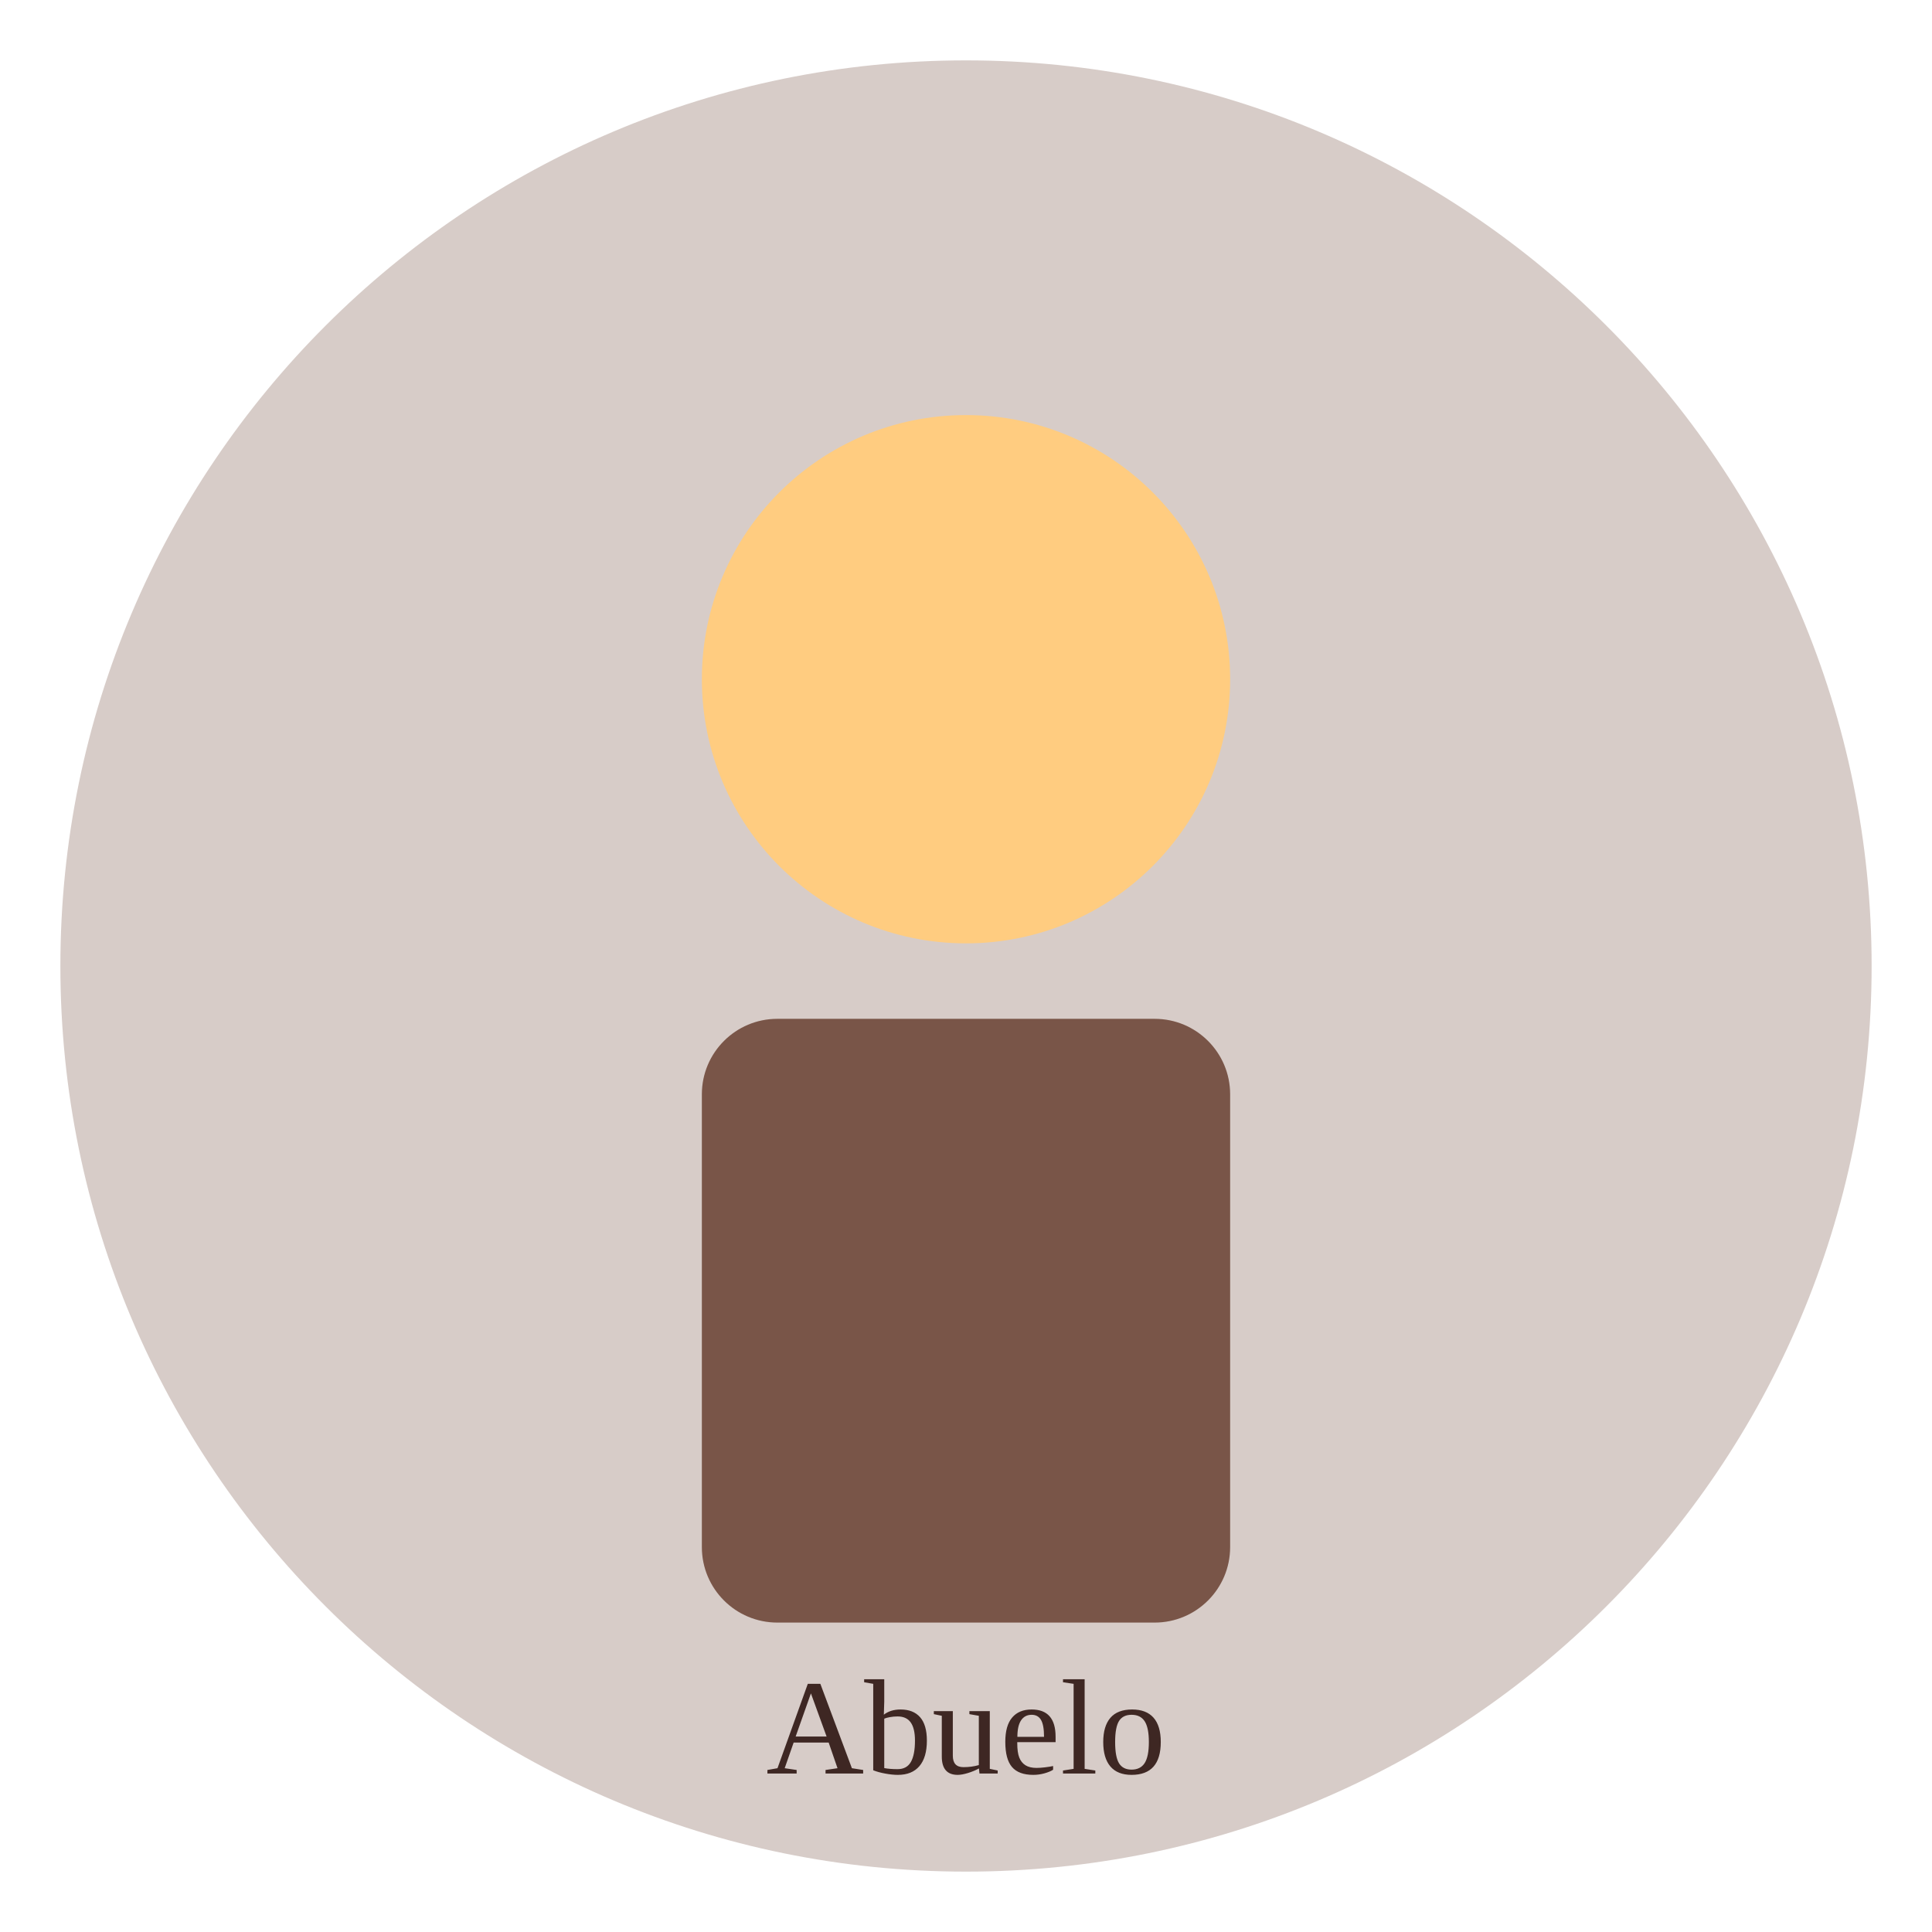
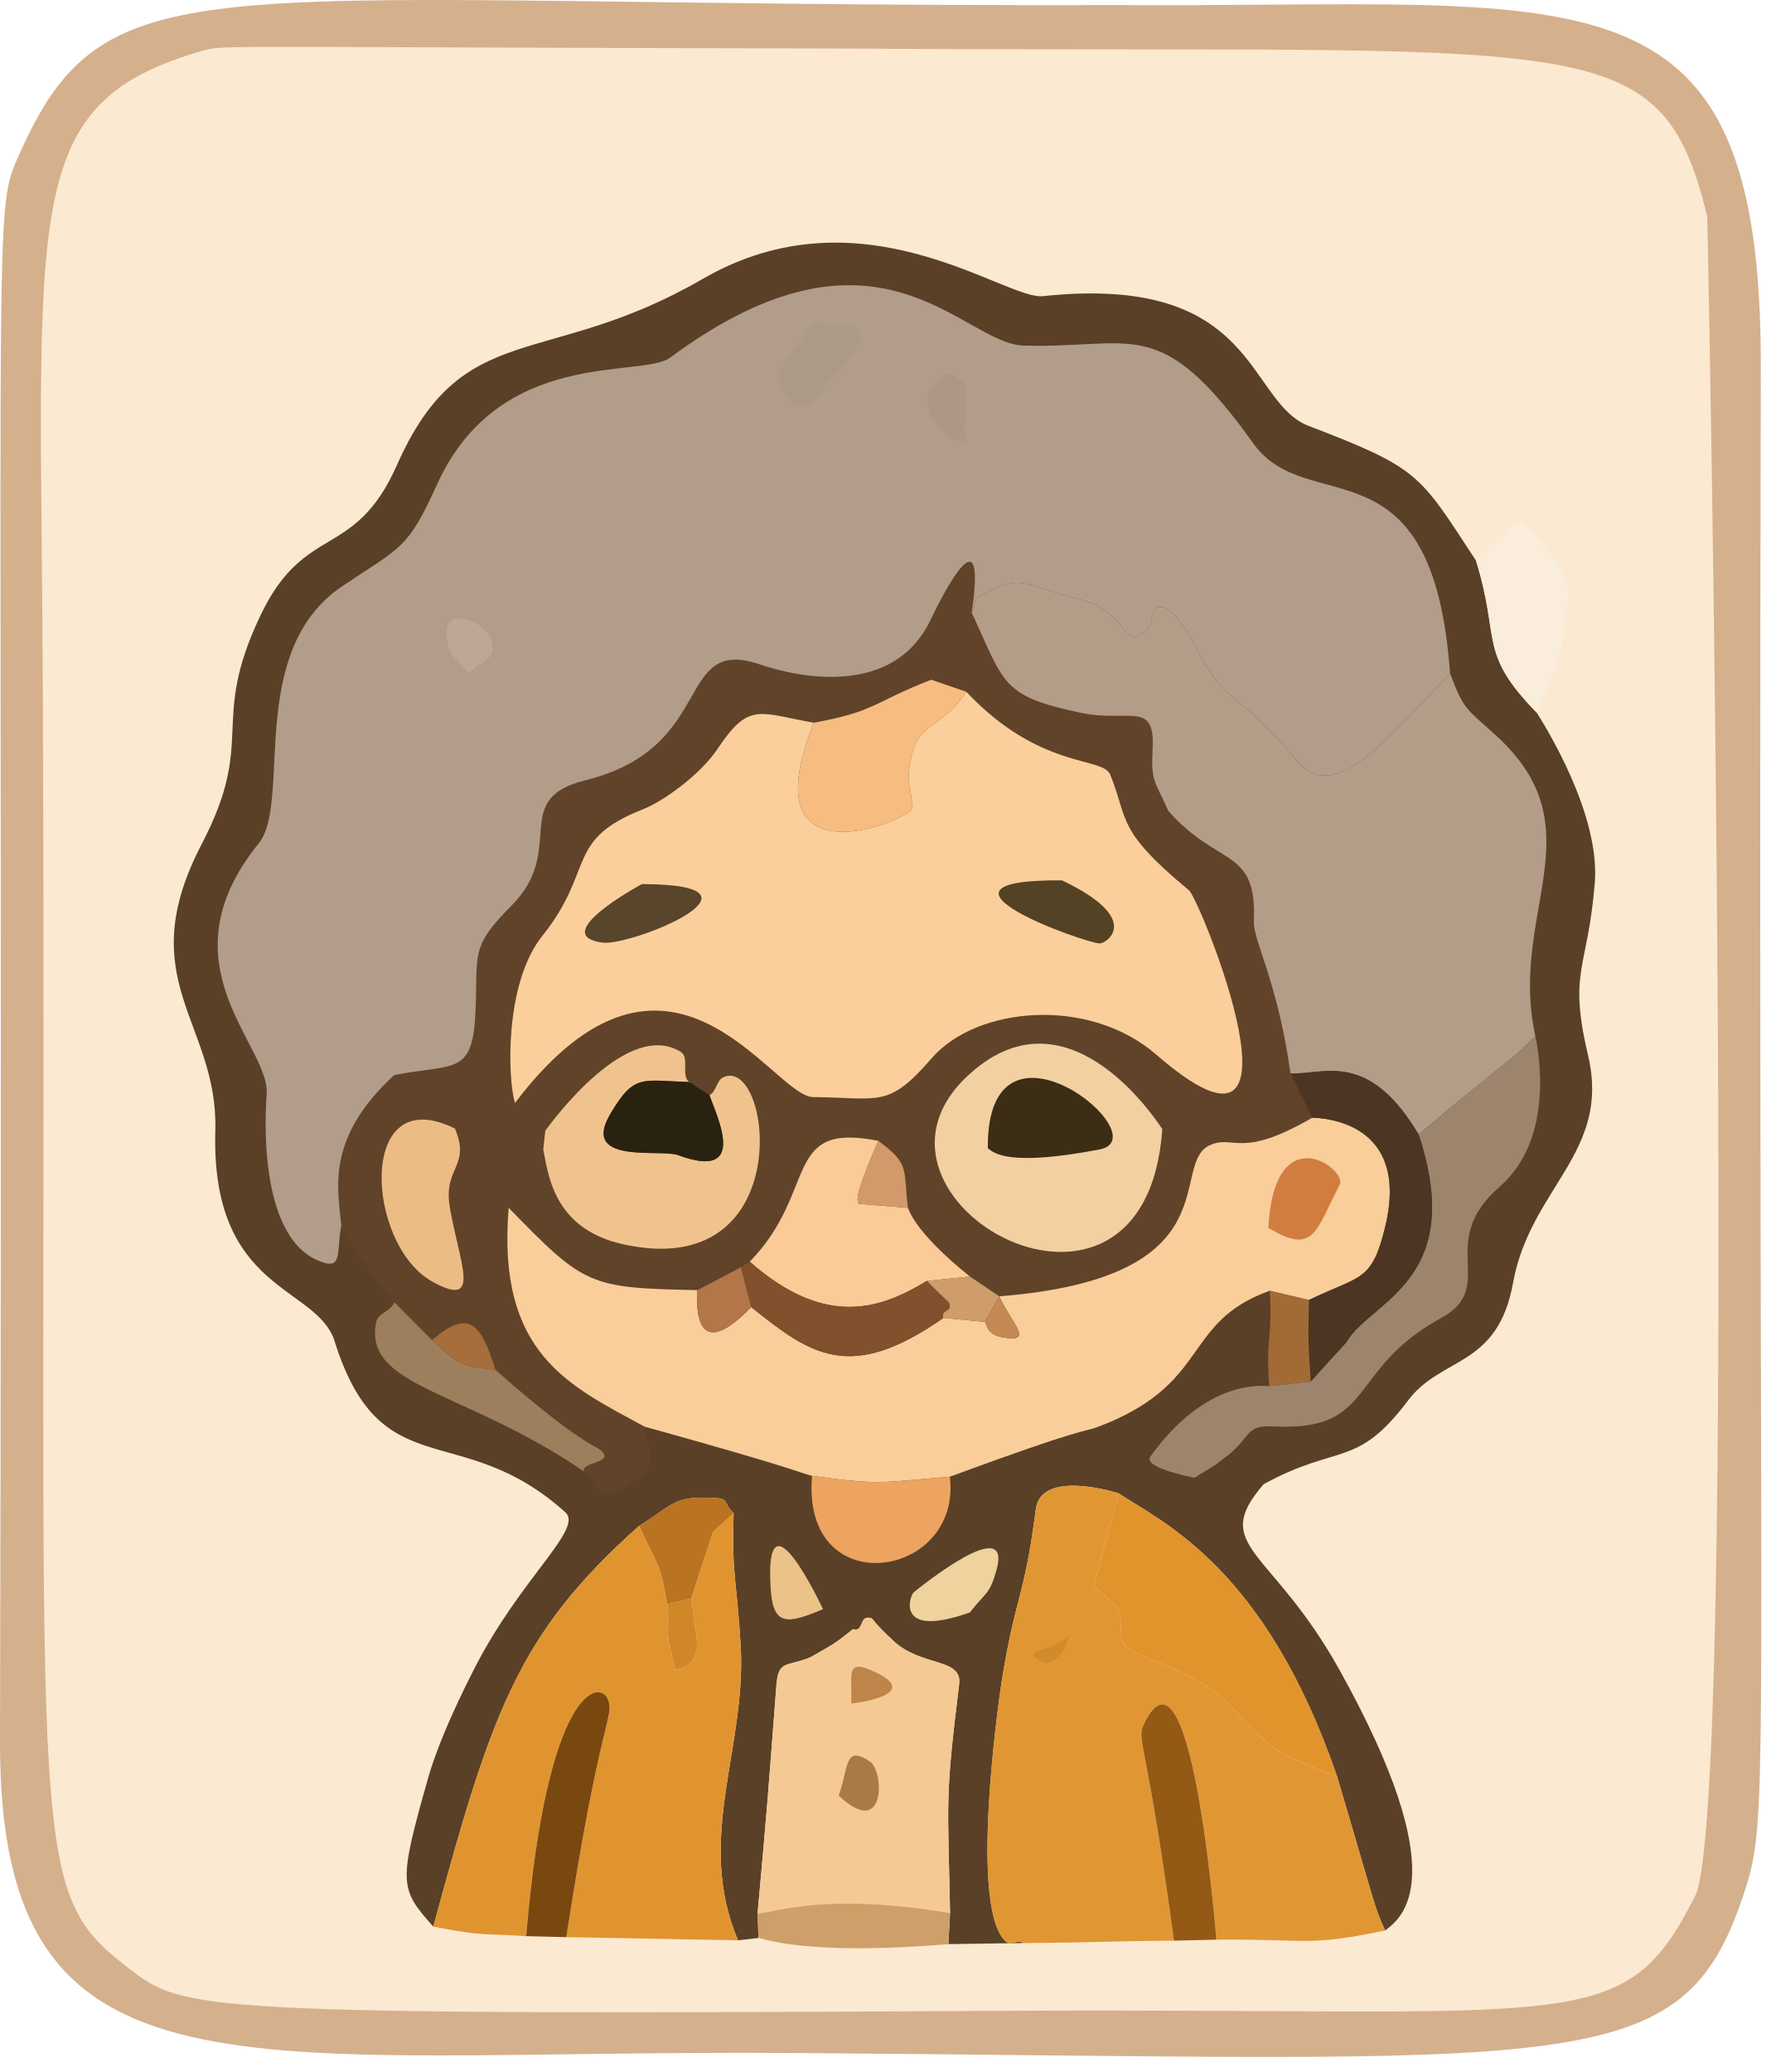
- <svg xmlns="http://www.w3.org/2000/svg" viewBox="0 0 512 512" role="img" aria-label="Abuelo">
-   <circle cx="256" cy="256" r="240" fill="#d7ccc8" />
-   <circle cx="256" cy="180" r="70" fill="#ffcc80" />
-   <rect x="186" y="270" width="140" height="160" rx="20" fill="#795548" />
-   <text x="256" y="470" text-anchor="middle" font-size="36" fill="#3e2723">Abuelo</text>
+ <svg xmlns="http://www.w3.org/2000/svg" width="114" height="133" viewBox="0 0 114 133" fill="none">
+   <path fill-rule="evenodd" clip-rule="evenodd" d="M71.804 0.326C101.779 0.518 113.094 -2.905 113.033 23.61C112.82 116.098 113.682 116.262 111.958 121.511C107.976 133.623 101.55 132.15 50.973 131.78C15.633 131.522 -0.059 135.896 0 111.784C0.239 14.067 -0.496 13.879 1.088 10.245C6.916 -3.125 12.611 0.493 71.804 0.326Z" fill="#D5B08C" />
+   <path fill-rule="evenodd" clip-rule="evenodd" d="M54.65 3.118C102.084 3.462 106.535 1.428 109.589 13.88C109.631 14.048 111.633 116.128 108.814 121.706C104.205 130.826 101.501 128.863 64.457 129.073C12.196 129.368 11.815 129.074 8.245 126.33C1.408 121.072 3.054 119.347 2.749 44.425C2.622 13.126 1.145 6.624 13.114 3.228C14.359 2.874 14.391 3.04 54.65 3.118Z" fill="#FCE9D1" />
+   <path fill-rule="evenodd" clip-rule="evenodd" d="M94.751 35.988C96.346 41.125 94.849 41.845 98.646 45.742C99.138 46.523 102.734 52.222 102.375 56.669C101.921 62.301 100.652 62.266 101.948 67.769C103.411 73.98 98.231 76.246 97.127 82.349C96.143 87.794 92.535 87.044 90.393 89.888C87.077 94.293 85.955 92.626 81.117 95.27C77.635 99.301 81.62 99.346 85.976 107.172C93.429 120.559 90.008 123.103 88.915 123.914C88.179 122.313 88.302 122.35 85.835 114.037C81.213 100.604 74.678 97.758 71.805 95.854C71.391 95.728 66.814 94.342 66.489 96.891C65.764 102.599 65.171 102.416 64.28 108.065C64.091 109.377 62.199 122.549 64.582 124.636C64.857 124.876 65.399 124.482 65.675 124.722L60.879 124.792C60.916 124.125 60.953 123.46 60.989 122.794C60.835 115.341 60.671 115.415 61.572 108.111C61.783 106.407 59.174 106.998 57.391 105.361C55.955 104.041 56.082 103.917 55.922 103.869C55.105 103.627 55.496 104.797 54.752 104.576C53.457 105.618 53.511 105.519 52.028 106.378C50.509 106.999 49.967 106.541 49.843 108.136C49.269 115.596 49.299 115.461 48.63 122.83L48.693 124.396L47.378 124.549C44.604 118.012 47.932 112.247 47.547 105.612C47.294 101.263 46.975 101.381 47.095 97.122C46.474 96.572 46.794 96.201 46.006 96.158C43.263 96.007 43.422 96.441 41.027 97.946C33.265 104.848 31.551 109.881 27.816 123.67C25.64 121.23 25.56 120.91 27.474 114.162C27.642 113.568 28.264 111.377 30.476 107.056C33.433 101.28 37.463 98.134 36.297 97.08C29.557 90.986 24.459 95.57 21.479 86.092C20.347 82.495 13.528 82.971 13.822 72.577C14.019 65.615 8.376 62.951 12.948 54.181C16.496 47.377 13.408 46.483 16.706 39.532C19.568 33.498 22.747 36.02 25.488 29.838C29.718 20.297 35.008 23.749 45.1 17.908C55.356 11.97 64.501 19.268 66.946 19.01C80.81 17.54 79.977 25.797 84.022 27.345C91.177 30.083 91.102 30.432 94.751 35.988Z" fill="#5A4026" />
+   <path fill-rule="evenodd" clip-rule="evenodd" d="M62.38 39.325C64.513 43.961 64.309 44.669 69.344 45.749C72.429 46.412 74.16 44.915 73.992 48.048C73.874 50.217 74.138 50.095 75 52.053C78.216 55.706 80.698 54.363 80.49 59.146C80.437 60.349 82.04 63.08 82.838 68.9C83.307 69.847 83.775 70.795 84.244 71.742C79.667 74.393 79.285 72.866 77.755 73.468C74.864 74.607 79.441 81.999 64.142 83.21L62.266 81.941C58.655 79.052 58.322 77.585 58.286 77.531C57.969 75.013 58.443 74.753 56.382 73.229C50.166 71.984 52.565 76.433 48.127 80.986L47.556 81.346L44.763 82.812C37.78 82.677 37.52 82.522 32.653 77.529C31.869 86.987 36.638 88.979 41.373 91.574C41.879 93.98 42.053 94.382 39.869 95.564C38.977 96.046 38.971 96.044 38.893 96.007C37.894 95.541 38.564 94.954 37.483 94.45C37.266 93.927 39.008 93.892 38.791 93.371C38.519 92.715 38.019 93.428 31.802 87.924C30.866 84.895 30.074 84.006 27.731 86.024C26.922 85.21 26.112 84.394 25.303 83.58C23.425 81.229 23.474 81.293 21.905 78.695C21.729 76.39 20.812 73.157 25.305 69.004C29.011 68.282 30.286 69.036 30.502 65.305C30.736 61.27 30.043 60.925 32.834 58.133C36.431 54.533 32.667 51.298 37.574 50.087C46.079 47.988 43.268 40.783 48.781 42.648C49.642 42.94 57.075 45.455 59.762 39.738C59.852 39.545 63.475 31.839 62.38 39.325Z" fill="#614329" />
+   <path fill-rule="evenodd" clip-rule="evenodd" d="M62.38 39.325C63.475 31.839 59.853 39.545 59.762 39.738C57.075 45.455 49.642 42.94 48.781 42.648C43.268 40.783 46.08 47.988 37.575 50.087C32.668 51.298 36.431 54.533 32.834 58.133C30.043 60.925 30.736 61.27 30.503 65.305C30.286 69.036 29.011 68.282 25.305 69.005C20.812 73.157 21.73 76.39 21.906 78.695C21.574 80.428 22.05 81.614 20.403 80.908C16.47 79.22 17.055 71.122 17.12 70.23C17.345 67.106 10.301 61.924 16.602 54.144C18.762 51.475 15.744 41.824 21.97 37.63C25.799 35.05 26.139 35.308 28.063 31.08C32.076 22.258 41.214 24.293 43.011 22.962C56.408 13.035 61.758 22.057 65.686 22.18C72.763 22.403 74.433 20.032 80.463 28.473C83.964 33.372 91.982 27.865 93.086 43.231C88.785 47.688 85.622 51.741 83.184 48.764C79.619 44.41 78.673 45.288 76.954 41.872C76.814 41.594 75.312 38.61 74.334 38.987C73.864 39.168 74.034 39.986 73.69 40.352C72.118 42.024 72.368 39.147 69.297 38.464C65.849 37.695 65.694 36.575 62.74 38.36C62.448 38.538 62.674 39.147 62.38 39.325Z" fill="#B29D8B" />
+   <path fill-rule="evenodd" clip-rule="evenodd" d="M62.027 44.403C66.778 49.441 70.783 48.534 71.268 49.723C72.472 52.676 71.6 53.232 76.325 57.147C77.034 57.736 84.811 76.894 74.241 67.708C69.886 63.924 62.676 64.616 59.814 67.921C57 71.17 56.506 70.458 52.204 70.421C49.571 70.399 43.018 57.695 33.057 70.799C32.592 69.296 32.361 63.139 34.812 60.076C38.217 55.825 36.244 53.921 41.268 51.95C42.664 51.401 45.004 49.66 46.059 48.075C48.096 45.014 48.717 45.775 52.242 46.39C47.963 57.023 58.566 52.596 58.55 51.854C58.522 50.49 58.202 50.59 58.365 49.331C58.784 46.096 60.266 47.065 62.027 44.403Z" fill="#FACF9B" />
+   <path fill-rule="evenodd" clip-rule="evenodd" d="M62.38 39.325C62.674 39.147 62.447 38.538 62.74 38.36C65.694 36.574 65.848 37.695 69.296 38.464C72.368 39.147 72.118 42.024 73.689 40.352C74.033 39.986 73.863 39.168 74.333 38.987C75.312 38.61 76.813 41.594 76.954 41.872C78.672 45.288 79.619 44.41 83.183 48.764C85.622 51.741 88.785 47.688 93.086 43.231C93.974 45.581 94.096 45.447 96.01 47.186C102.633 53.203 96.808 58.545 98.56 66.511L97.312 67.693C94.179 70.254 94.214 70.141 91.068 72.825C87.804 67.333 84.942 69.012 82.838 68.9C82.04 63.08 80.437 60.349 80.489 59.146C80.698 54.363 78.215 55.706 74.999 52.053C74.137 50.095 73.874 50.217 73.992 48.048C74.159 44.915 72.429 46.412 69.344 45.749C64.309 44.669 64.513 43.961 62.38 39.325Z" fill="#B39D89" />
+   <path fill-rule="evenodd" clip-rule="evenodd" d="M84.245 71.742C84.916 71.767 90.532 71.984 88.929 78.71C88.072 82.308 87.341 81.846 84.023 83.446L81.513 82.853C75.805 84.891 77.817 88.854 70.396 91.622C69.651 91.9 69.586 91.607 60.974 94.79C56.474 95.156 56.564 95.344 52.127 94.736C51.258 94.516 51.321 94.338 41.374 91.574C36.638 88.979 31.87 86.987 32.653 77.529C37.521 82.522 37.781 82.677 44.764 82.812C44.784 83.019 44.246 88.015 48.223 83.901C52.052 86.971 54.568 88.792 60.56 84.597C61.448 84.682 62.337 84.766 63.225 84.851C63.367 84.966 63.248 85.674 64.463 85.861C66.386 86.16 64.959 84.976 64.143 83.21C79.442 81.999 74.865 74.607 77.756 73.468C79.285 72.866 79.667 74.393 84.245 71.742Z" fill="#F9CE9B" />
+   <path fill-rule="evenodd" clip-rule="evenodd" d="M71.805 95.854C71.284 97.804 70.763 99.754 70.241 101.704C70.568 102.358 71.426 102.638 71.752 103.292C72.082 103.95 71.806 104.805 72.126 105.466C72.623 106.497 76.54 106.867 79.043 109.553C81.917 112.637 81.984 112.473 85.835 114.037C88.302 122.35 88.18 122.313 88.915 123.914C83.914 124.972 83.942 124.449 78.084 124.505C77.988 123.344 76.413 104.341 73.417 110.704C72.939 111.718 73.619 111.665 75.36 124.57C70.457 124.608 70.563 124.694 65.675 124.722C65.399 124.482 64.857 124.876 64.582 124.636C62.199 122.549 64.091 109.377 64.28 108.065C65.171 102.416 65.764 102.599 66.489 96.891C66.814 94.342 71.391 95.728 71.805 95.854Z" fill="#E09733" />
+   <path fill-rule="evenodd" clip-rule="evenodd" d="M47.094 97.122C46.974 101.381 47.294 101.263 47.546 105.612C47.932 112.247 44.604 118.012 47.377 124.549C43.703 124.481 40.03 124.412 36.355 124.343C38.547 110.083 39.465 110.236 39.022 109.079C38.528 107.787 35.135 108.196 33.776 124.28C31.001 124.092 31.09 124.309 27.815 123.67C31.55 109.881 33.265 104.848 41.026 97.946C42.137 100.4 42.392 100.209 42.832 102.975C43.008 104.261 42.764 104.145 42.928 105.346C42.949 105.498 42.959 105.484 43.347 107.207C43.449 107.085 44.64 107.183 44.749 105.52C44.764 105.286 44.721 105.304 44.375 102.61C45.086 100.399 45.065 100.473 45.778 98.308L47.094 97.122Z" fill="#E09430" />
+   <path fill-rule="evenodd" clip-rule="evenodd" d="M54.753 104.576C55.496 104.797 55.105 103.627 55.922 103.869C56.083 103.917 55.955 104.041 57.392 105.361C59.175 106.998 61.783 106.407 61.572 108.111C60.671 115.415 60.835 115.341 60.99 122.794C53.053 121.479 50.023 122.696 48.631 122.83C49.3 115.461 49.269 115.596 49.843 108.136C49.967 106.541 50.509 106.999 52.028 106.378C53.511 105.519 53.457 105.618 54.753 104.576Z" fill="#F5C993" />
+   <path fill-rule="evenodd" clip-rule="evenodd" d="M74.613 72.475C73.522 88.088 53.643 77.032 62.089 69.083C68.381 63.162 74.035 71.612 74.613 72.475Z" fill="#F3D0A1" />
+   <path fill-rule="evenodd" clip-rule="evenodd" d="M98.561 66.511C98.72 67.291 99.889 73.035 96.257 76.186C92.101 79.791 96.225 82.576 92.5 84.609C86.434 87.917 88.351 91.903 81.766 91.561C80.007 91.47 80.346 92.085 79.013 93.262C78.716 93.525 78.373 93.733 78.075 93.995L76.668 94.857C73.541 94.203 73.713 93.678 73.86 93.475C77.323 88.678 80.773 88.924 81.48 88.975C82.365 88.877 83.251 88.779 84.137 88.681C86.319 86.249 86.346 86.296 86.493 86.055C88.066 83.49 94.159 82.154 91.068 72.825C94.215 70.141 94.18 70.254 97.313 67.693L98.561 66.511Z" fill="#9D856D" />
+   <path fill-rule="evenodd" clip-rule="evenodd" d="M71.805 95.854C74.678 97.758 81.213 100.604 85.835 114.037C81.984 112.473 81.917 112.637 79.043 109.553C76.539 106.867 72.623 106.497 72.126 105.466C71.806 104.805 72.082 103.95 71.752 103.292C71.425 102.638 70.568 102.358 70.241 101.704C70.763 99.754 71.283 97.804 71.805 95.854Z" fill="#E1942C" />
+   <path fill-rule="evenodd" clip-rule="evenodd" d="M44.258 69.458C41.194 69.358 40.713 68.898 39.171 71.517C37.251 74.781 42.403 73.73 43.523 74.144C48.122 75.848 45.98 71.587 45.541 70.293C45.981 70.092 45.995 69.347 46.436 69.147C49.557 67.731 51.293 82.375 39.988 79.866C35.435 78.855 35.184 75.213 34.873 73.79L35.005 72.578C35.482 71.929 40.283 65.385 43.71 67.525C44.278 67.879 43.69 69.103 44.258 69.458Z" fill="#F0C38E" />
+   <path fill-rule="evenodd" clip-rule="evenodd" d="M56.382 73.23C54.736 77.013 55.046 77.097 55.129 77.273C55.129 77.273 58.034 77.511 58.286 77.531C58.322 77.585 58.655 79.052 62.266 81.941C61.343 82.034 60.421 82.129 59.498 82.222C56.731 83.885 53.151 85.409 48.127 80.986C52.565 76.433 50.166 71.984 56.382 73.23Z" fill="#FACB96" />
+   <path fill-rule="evenodd" clip-rule="evenodd" d="M82.839 68.9C84.943 69.012 87.805 67.333 91.068 72.825C94.159 82.154 88.066 83.49 86.493 86.055C86.346 86.296 86.319 86.249 84.137 88.681C83.968 85.996 83.969 86.12 84.023 83.446C87.341 81.846 88.072 82.308 88.929 78.71C90.532 71.984 84.916 71.767 84.245 71.742C83.776 70.795 83.308 69.847 82.839 68.9Z" fill="#4C3522" />
+   <path fill-rule="evenodd" clip-rule="evenodd" d="M62.027 44.403C60.266 47.064 58.784 46.096 58.365 49.331C58.202 50.59 58.522 50.49 58.55 51.854C58.566 52.596 47.963 57.023 52.242 46.39C56.254 45.656 56.006 45.099 59.776 43.631C59.776 43.631 61.847 44.341 62.027 44.403Z" fill="#F7BC7F" />
+   <path fill-rule="evenodd" clip-rule="evenodd" d="M94.75 35.988L96.295 34.309C96.783 34.37 97.033 33.428 97.52 33.491C97.8 33.526 100.945 36.588 100.711 38.239C100.148 42.222 100.272 42.16 98.645 45.742C94.848 41.845 96.346 41.125 94.75 35.988Z" fill="#FBEDDC" />
+   <path fill-rule="evenodd" clip-rule="evenodd" d="M29.203 72.443C30.243 74.874 28.434 74.912 28.876 77.497C29.494 81.11 30.966 84.039 27.762 82.272C23.458 79.9 22.897 69.3 29.203 72.443Z" fill="#ECBC85" />
+   <path fill-rule="evenodd" clip-rule="evenodd" d="M33.776 124.28C35.136 108.196 38.529 107.787 39.023 109.079C39.466 110.236 38.547 110.083 36.355 124.343C35.496 124.321 34.636 124.301 33.776 124.28Z" fill="#79480F" />
+   <path fill-rule="evenodd" clip-rule="evenodd" d="M75.36 124.57C73.618 111.665 72.939 111.718 73.416 110.704C76.413 104.341 77.988 123.344 78.083 124.505C77.176 124.527 76.267 124.549 75.36 124.57Z" fill="#935915" />
+   <path fill-rule="evenodd" clip-rule="evenodd" d="M52.126 94.736C56.563 95.343 56.474 95.156 60.973 94.79C61.781 101.37 51.421 102.96 52.126 94.736Z" fill="#EDA460" />
+   <path fill-rule="evenodd" clip-rule="evenodd" d="M47.557 81.346L48.127 80.986C53.152 85.409 56.731 83.885 59.498 82.222C60.841 83.579 60.899 83.53 60.949 83.686C61.123 84.24 60.384 84.045 60.559 84.597C54.568 88.792 52.052 86.971 48.223 83.901C48.001 83.049 47.779 82.197 47.557 81.346Z" fill="#81502C" />
+   <path fill-rule="evenodd" clip-rule="evenodd" d="M25.303 83.58C26.112 84.394 26.922 85.21 27.731 86.024C29.509 87.621 29.447 87.653 31.802 87.924C38.019 93.428 38.519 92.715 38.791 93.371C39.009 93.892 37.266 93.927 37.483 94.45C29.798 89.186 23.255 89.048 24.158 84.828C24.275 84.275 25.184 84.131 25.303 83.58Z" fill="#9D7F5D" />
+   <path fill-rule="evenodd" clip-rule="evenodd" d="M63.412 73.702C63.322 63.888 74.579 73.029 70.566 73.787C64.84 74.869 63.855 74.065 63.412 73.702Z" fill="#3C2D15" />
+   <path fill-rule="evenodd" clip-rule="evenodd" d="M48.631 122.83C50.023 122.696 53.053 121.479 60.99 122.794C60.953 123.461 60.916 124.125 60.879 124.792C52.733 125.481 49.635 124.648 48.693 124.396L48.631 122.83Z" fill="#CF9F69" />
+   <path fill-rule="evenodd" clip-rule="evenodd" d="M44.259 69.458L45.541 70.293C45.98 71.587 48.122 75.848 43.523 74.144C42.403 73.73 37.251 74.781 39.172 71.517C40.713 68.898 41.195 69.359 44.259 69.458Z" fill="#2A2211" />
+   <path fill-rule="evenodd" clip-rule="evenodd" d="M47.094 97.122L45.778 98.308C45.065 100.473 45.086 100.399 44.374 102.61C43.86 102.731 43.346 102.854 42.831 102.975C42.392 100.209 42.137 100.4 41.026 97.946C43.422 96.441 43.263 96.007 46.006 96.158C46.793 96.201 46.473 96.572 47.094 97.122Z" fill="#BA7321" />
+   <path fill-rule="evenodd" clip-rule="evenodd" d="M68.171 56.509C73.44 59.023 70.996 60.549 70.618 60.558C69.743 60.582 58.14 56.447 68.171 56.509Z" fill="#534223" />
+   <path fill-rule="evenodd" clip-rule="evenodd" d="M41.205 56.749C50.323 56.768 40.506 60.746 38.684 60.506C35.181 60.045 40.887 56.923 41.205 56.749Z" fill="#58452B" />
+   <path fill-rule="evenodd" clip-rule="evenodd" d="M50.994 26.038C48.857 23.562 50.674 23.434 52.21 20.609L53.434 21.021L54.659 20.809C54.704 21.099 55.883 21.069 54.916 22.457C53.603 24.342 53.356 24.07 52.135 25.969L50.994 26.038Z" fill="#AD9987" />
+   <path fill-rule="evenodd" clip-rule="evenodd" d="M81.418 78.812C81.806 71.58 86.515 75.069 86.004 76.04C84.439 79.019 84.389 80.603 81.418 78.812Z" fill="#D17D40" />
+   <path fill-rule="evenodd" clip-rule="evenodd" d="M62.265 103.496C57.402 105.235 58.416 102.406 58.653 102.212C58.996 101.934 64.994 97.068 63.974 100.759C63.52 102.402 63.267 102.194 62.265 103.496Z" fill="#EFD29E" />
+   <path fill-rule="evenodd" clip-rule="evenodd" d="M81.512 82.852L84.023 83.446C83.969 86.12 83.968 85.996 84.137 88.682C83.25 88.779 82.365 88.877 81.479 88.975C81.238 85.887 81.696 85.958 81.512 82.852Z" fill="#A26B36" />
+   <path fill-rule="evenodd" clip-rule="evenodd" d="M56.383 73.23C58.444 74.753 57.97 75.013 58.287 77.531C58.035 77.511 55.13 77.273 55.13 77.273C55.047 77.097 54.737 77.013 56.383 73.23Z" fill="#D29A6A" />
+   <path fill-rule="evenodd" clip-rule="evenodd" d="M47.556 81.346C47.779 82.197 48.001 83.05 48.223 83.901C44.245 88.015 44.784 83.019 44.763 82.812L47.556 81.346Z" fill="#B27649" />
+   <path fill-rule="evenodd" clip-rule="evenodd" d="M27.731 86.024C30.074 84.006 30.866 84.895 31.802 87.924C29.447 87.653 29.51 87.621 27.731 86.024Z" fill="#A56E3A" />
+   <path fill-rule="evenodd" clip-rule="evenodd" d="M62.014 24.802C62.009 25.627 62.004 26.451 62.001 27.275C61.606 27.378 62.383 28.392 61.988 28.494C61.582 28.601 58.67 26.888 59.81 24.942C60.959 22.983 61.933 24.807 62.014 24.802Z" fill="#AD9886" />
+   <path fill-rule="evenodd" clip-rule="evenodd" d="M52.833 103.29C50.545 104.259 49.622 104.412 49.469 101.95C49.056 95.275 52.709 103.028 52.833 103.29Z" fill="#EBC287" />
+   <path fill-rule="evenodd" clip-rule="evenodd" d="M59.498 82.222C60.421 82.129 61.343 82.034 62.267 81.941L64.143 83.21L63.224 84.851C62.337 84.766 61.448 84.682 60.56 84.597C60.385 84.045 61.123 84.24 60.949 83.686C60.899 83.53 60.841 83.579 59.498 82.222Z" fill="#CF9D6A" />
+   <path fill-rule="evenodd" clip-rule="evenodd" d="M30.152 43.229C28.968 41.96 29.018 42.089 28.968 41.96C27.369 37.912 32.435 40.138 31.521 42.003C31.252 42.553 30.422 42.678 30.152 43.229Z" fill="#BDA895" />
+   <path fill-rule="evenodd" clip-rule="evenodd" d="M53.836 115.254C54.506 113.388 54.187 111.976 55.841 113.067C56.777 113.686 56.878 118.141 53.836 115.254Z" fill="#AA7A46" />
+   <path fill-rule="evenodd" clip-rule="evenodd" d="M42.832 102.975C43.346 102.854 43.861 102.731 44.375 102.61C44.722 105.304 44.764 105.286 44.75 105.52C44.641 107.183 43.449 107.085 43.348 107.207C42.959 105.484 42.95 105.498 42.929 105.346C42.765 104.145 43.008 104.261 42.832 102.975Z" fill="#CF8728" />
+   <path fill-rule="evenodd" clip-rule="evenodd" d="M54.641 109.352C54.726 107.609 54.262 106.509 55.865 107.189C59.575 108.76 54.839 109.327 54.641 109.352Z" fill="#BE8449" />
+   <path fill-rule="evenodd" clip-rule="evenodd" d="M64.142 83.21C64.958 84.976 66.386 86.16 64.462 85.861C63.247 85.674 63.366 84.966 63.224 84.851L64.142 83.21Z" fill="#C48952" />
+   <path fill-rule="evenodd" clip-rule="evenodd" d="M91.415 51.728C90.755 51.412 90.953 52.569 90.227 52.221C90.065 52.144 88.761 51.52 88.822 50.486C88.946 48.43 89.593 50.855 91.415 51.728Z" fill="#B39D89" />
+   <path fill-rule="evenodd" clip-rule="evenodd" d="M68.7 104.92C68.528 105.206 68.471 105.552 68.299 105.837C68.232 105.949 67.583 107.031 66.906 106.664C65.363 105.827 67.416 106.167 68.7 104.92Z" fill="#D18B2E" />
+   <path fill-rule="evenodd" clip-rule="evenodd" d="M78.075 93.995C77.606 94.283 77.137 94.571 76.668 94.857L78.075 93.995Z" fill="#7B674C" />
</svg>
